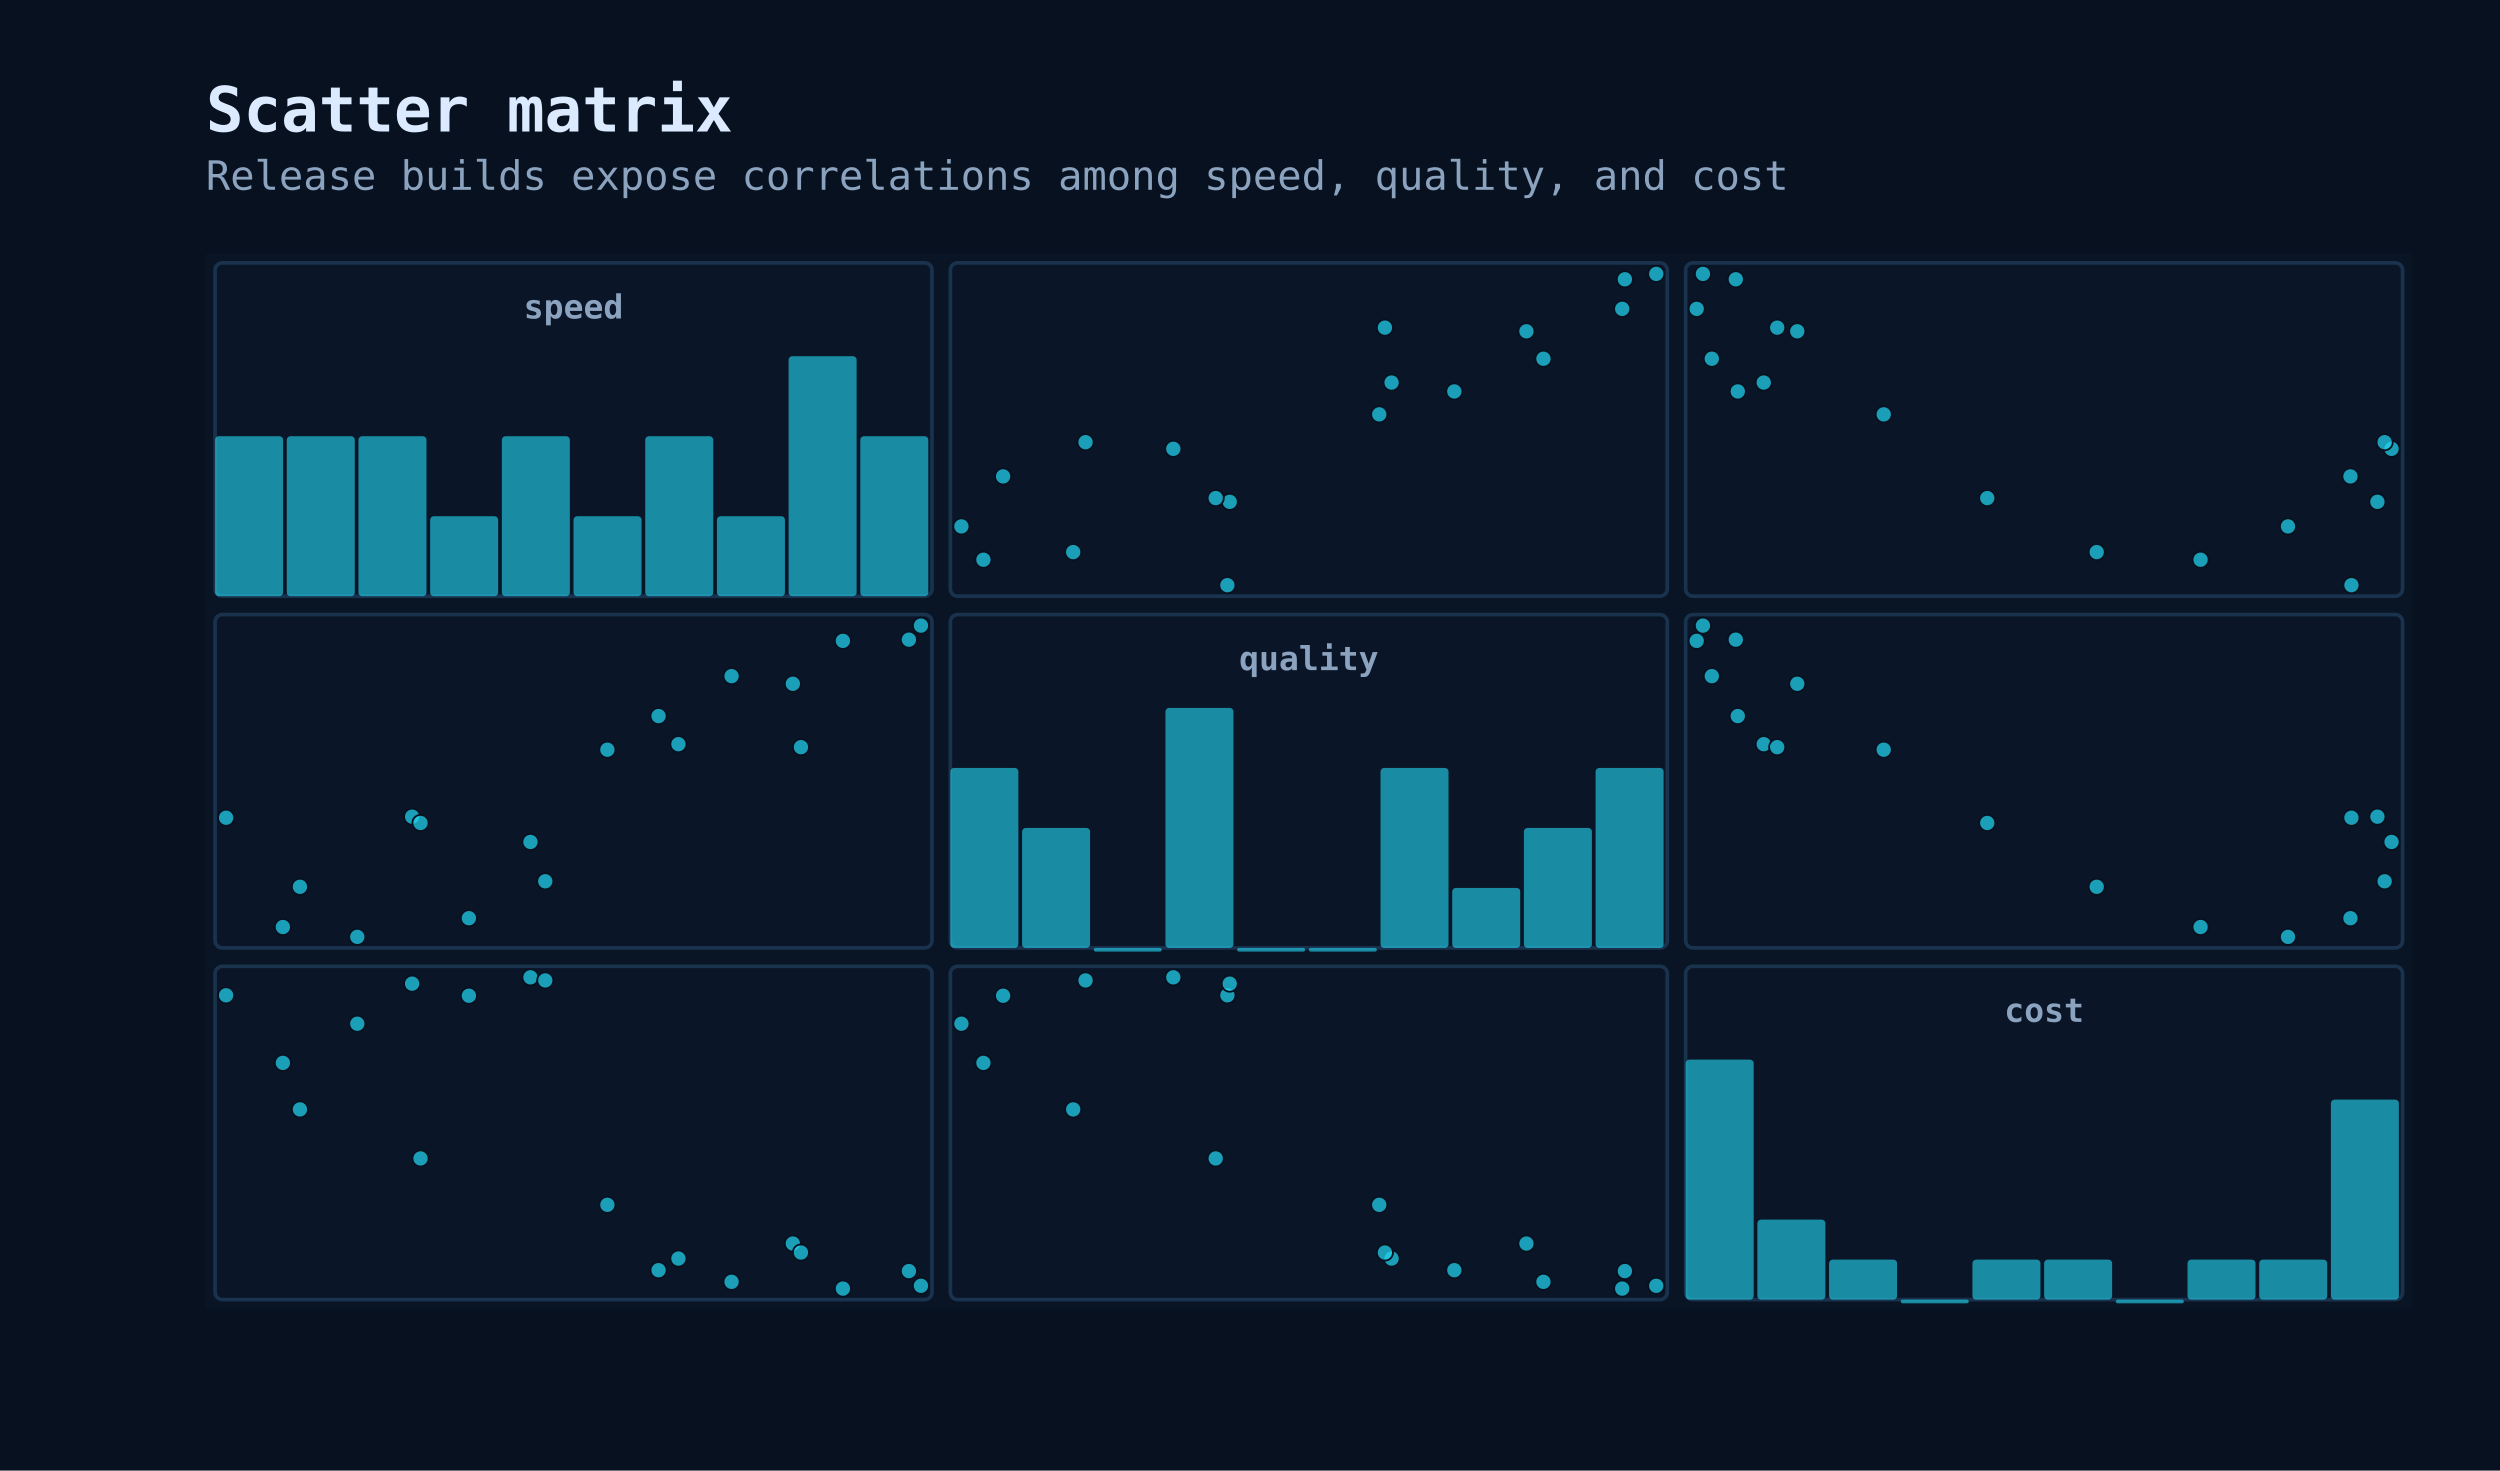
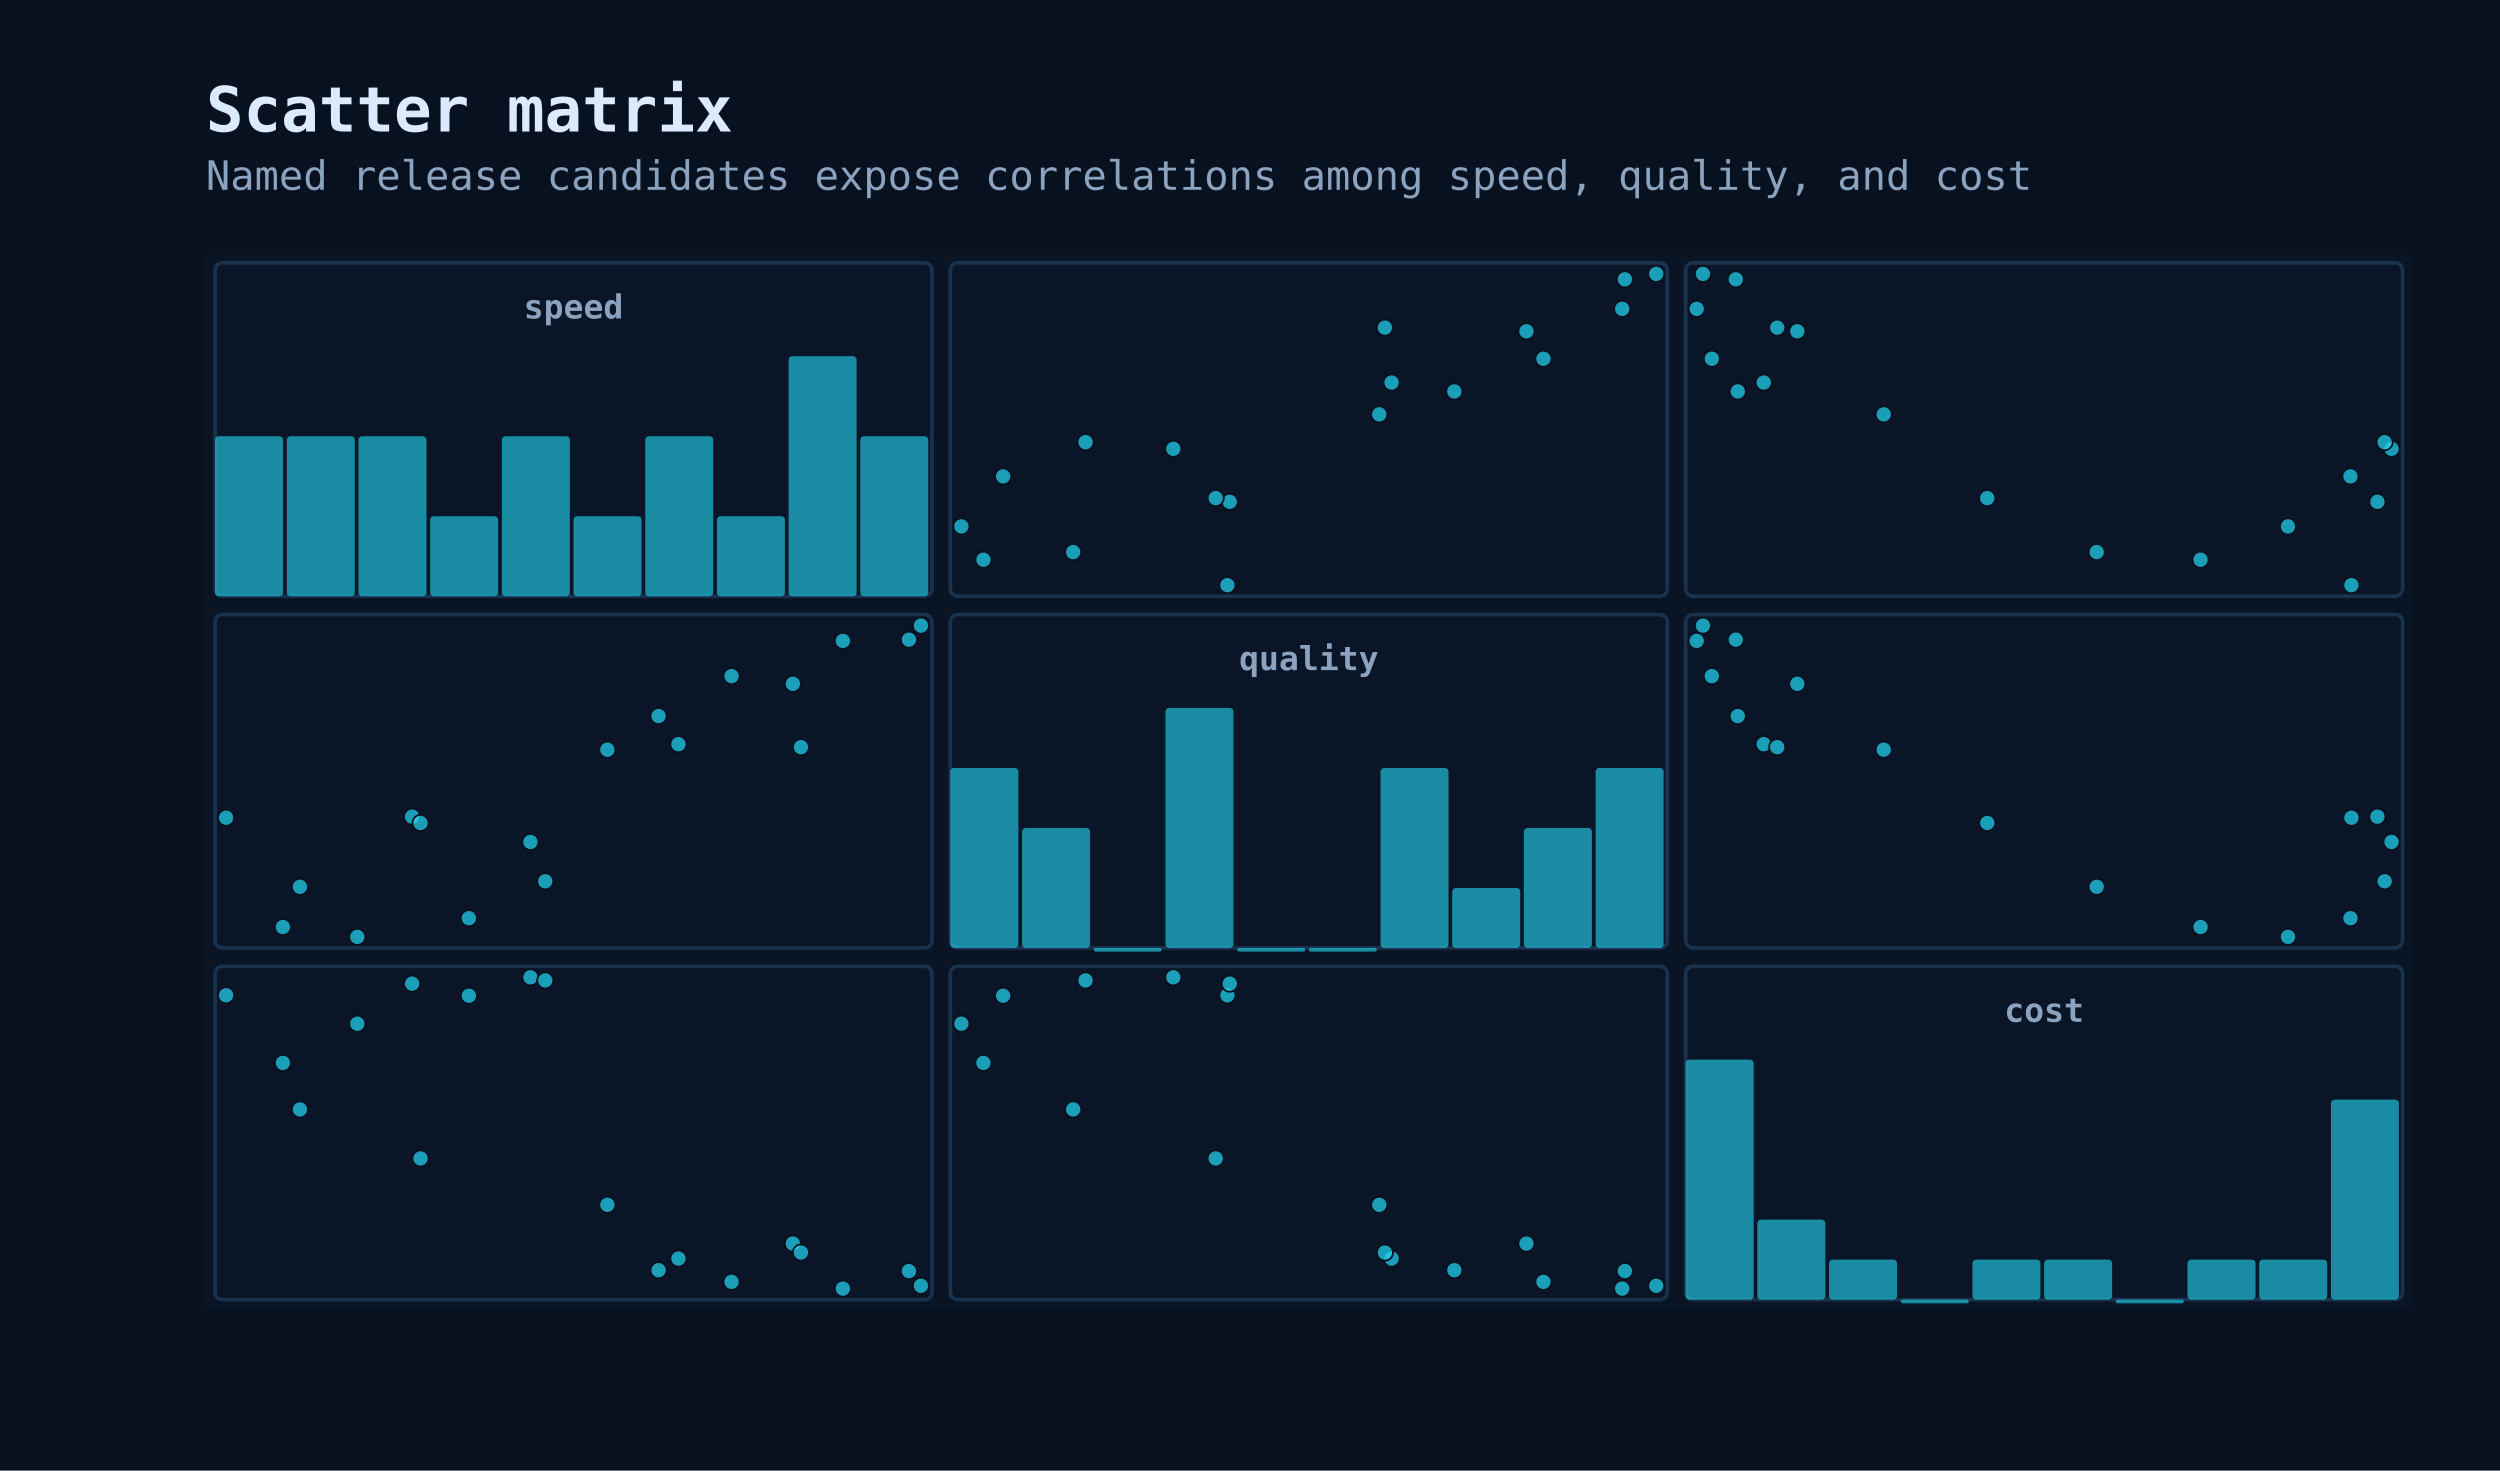
<svg xmlns="http://www.w3.org/2000/svg" width="680" height="400" viewBox="0 0 680 400" role="img" aria-labelledby="title description">
  <defs>
    <clipPath id="clip-1">
      <rect x="56" y="69" width="600" height="287" />
    </clipPath>
  </defs>
  <rect width="100%" height="100%" fill="#07111f" />
  <g data-scene-node="scene:root">
    <rect data-scene-node="chart:panel" x="56" y="69" width="600" height="287" rx="0" fill="#091525" />
    <g data-scene-node="layer-0:group" clip-path="url(#clip-1)">
      <rect data-scene-node="layer-0:matrix-cell:0:0" x="58.5" y="71.5" width="195" height="90.667" rx="2" fill="#0b17288c" stroke="#19324d" stroke-width="1" />
      <rect data-scene-node="layer-0:matrix-cell:0:1" x="258.5" y="71.5" width="195" height="90.667" rx="2" fill="#0b17288c" stroke="#19324d" stroke-width="1" />
      <rect data-scene-node="layer-0:matrix-cell:0:2" x="458.5" y="71.5" width="195" height="90.667" rx="2" fill="#0b17288c" stroke="#19324d" stroke-width="1" />
      <rect data-scene-node="layer-0:matrix-cell:1:0" x="58.5" y="167.167" width="195" height="90.667" rx="2" fill="#0b17288c" stroke="#19324d" stroke-width="1" />
      <rect data-scene-node="layer-0:matrix-cell:1:1" x="258.5" y="167.167" width="195" height="90.667" rx="2" fill="#0b17288c" stroke="#19324d" stroke-width="1" />
      <rect data-scene-node="layer-0:matrix-cell:1:2" x="458.5" y="167.167" width="195" height="90.667" rx="2" fill="#0b17288c" stroke="#19324d" stroke-width="1" />
      <rect data-scene-node="layer-0:matrix-cell:2:0" x="58.5" y="262.833" width="195" height="90.667" rx="2" fill="#0b17288c" stroke="#19324d" stroke-width="1" />
      <rect data-scene-node="layer-0:matrix-cell:2:1" x="258.5" y="262.833" width="195" height="90.667" rx="2" fill="#0b17288c" stroke="#19324d" stroke-width="1" />
      <rect data-scene-node="layer-0:matrix-cell:2:2" x="458.5" y="262.833" width="195" height="90.667" rx="2" fill="#0b17288c" stroke="#19324d" stroke-width="1" />
      <rect data-scene-node="layer-0:matrix-hist:0:0" x="58.5" y="118.647" width="18.5" height="43.52" rx="1" fill="#22d3ee9e" />
      <rect data-scene-node="layer-0:matrix-hist:0:1" x="78" y="118.647" width="18.5" height="43.52" rx="1" fill="#22d3ee9e" />
      <rect data-scene-node="layer-0:matrix-hist:0:2" x="97.5" y="118.647" width="18.5" height="43.52" rx="1" fill="#22d3ee9e" />
      <rect data-scene-node="layer-0:matrix-hist:0:3" x="117" y="140.407" width="18.5" height="21.76" rx="1" fill="#22d3ee9e" />
      <rect data-scene-node="layer-0:matrix-hist:0:4" x="136.5" y="118.647" width="18.5" height="43.52" rx="1" fill="#22d3ee9e" />
      <rect data-scene-node="layer-0:matrix-hist:0:5" x="156" y="140.407" width="18.5" height="21.76" rx="1" fill="#22d3ee9e" />
      <rect data-scene-node="layer-0:matrix-hist:0:6" x="175.5" y="118.647" width="18.5" height="43.52" rx="1" fill="#22d3ee9e" />
      <rect data-scene-node="layer-0:matrix-hist:0:7" x="195" y="140.407" width="18.5" height="21.76" rx="1" fill="#22d3ee9e" />
      <rect data-scene-node="layer-0:matrix-hist:0:8" x="214.5" y="96.887" width="18.5" height="65.28" rx="1" fill="#22d3ee9e" />
      <rect data-scene-node="layer-0:matrix-hist:0:9" x="234" y="118.647" width="18.5" height="43.52" rx="1" fill="#22d3ee9e" />
      <circle data-scene-node="layer-0:matrix-point:0:1:0" cx="333.85" cy="159.167" r="2.2" fill="#22d3eeb8" stroke="#07111f" stroke-width="0.5" />
      <circle data-scene-node="layer-0:matrix-point:0:1:1" cx="334.486" cy="136.5" r="2.2" fill="#22d3eeb8" stroke="#07111f" stroke-width="0.5" />
      <circle data-scene-node="layer-0:matrix-point:0:1:2" cx="319.144" cy="122.082" r="2.2" fill="#22d3eeb8" stroke="#07111f" stroke-width="0.5" />
      <circle data-scene-node="layer-0:matrix-point:0:1:3" cx="295.269" cy="120.276" r="2.2" fill="#22d3eeb8" stroke="#07111f" stroke-width="0.5" />
      <circle data-scene-node="layer-0:matrix-point:0:1:4" cx="272.847" cy="129.581" r="2.2" fill="#22d3eeb8" stroke="#07111f" stroke-width="0.5" />
      <circle data-scene-node="layer-0:matrix-point:0:1:5" cx="261.5" cy="143.181" r="2.2" fill="#22d3eeb8" stroke="#07111f" stroke-width="0.5" />
      <circle data-scene-node="layer-0:matrix-point:0:1:6" cx="267.491" cy="152.247" r="2.2" fill="#22d3eeb8" stroke="#07111f" stroke-width="0.5" />
      <circle data-scene-node="layer-0:matrix-point:0:1:7" cx="291.911" cy="150.168" r="2.2" fill="#22d3eeb8" stroke="#07111f" stroke-width="0.5" />
      <circle data-scene-node="layer-0:matrix-point:0:1:8" cx="330.673" cy="135.478" r="2.2" fill="#22d3eeb8" stroke="#07111f" stroke-width="0.5" />
      <circle data-scene-node="layer-0:matrix-point:0:1:9" cx="375.154" cy="112.709" r="2.2" fill="#22d3eeb8" stroke="#07111f" stroke-width="0.5" />
      <circle data-scene-node="layer-0:matrix-point:0:1:10" cx="415.187" cy="90.111" r="2.2" fill="#22d3eeb8" stroke="#07111f" stroke-width="0.5" />
      <circle data-scene-node="layer-0:matrix-point:0:1:11" cx="441.967" cy="75.966" r="2.2" fill="#22d3eeb8" stroke="#07111f" stroke-width="0.5" />
      <circle data-scene-node="layer-0:matrix-point:0:1:12" cx="450.5" cy="74.5" r="2.2" fill="#22d3eeb8" stroke="#07111f" stroke-width="0.5" />
      <circle data-scene-node="layer-0:matrix-point:0:1:13" cx="441.241" cy="84.01" r="2.2" fill="#22d3eeb8" stroke="#07111f" stroke-width="0.5" />
      <circle data-scene-node="layer-0:matrix-point:0:1:14" cx="419.817" cy="97.575" r="2.2" fill="#22d3eeb8" stroke="#07111f" stroke-width="0.5" />
      <circle data-scene-node="layer-0:matrix-point:0:1:15" cx="395.579" cy="106.472" r="2.2" fill="#22d3eeb8" stroke="#07111f" stroke-width="0.5" />
      <circle data-scene-node="layer-0:matrix-point:0:1:16" cx="378.513" cy="104.052" r="2.2" fill="#22d3eeb8" stroke="#07111f" stroke-width="0.5" />
      <circle data-scene-node="layer-0:matrix-point:0:1:17" cx="376.697" cy="89.122" r="2.2" fill="#22d3eeb8" stroke="#07111f" stroke-width="0.5" />
      <circle data-scene-node="layer-0:matrix-point:0:2:0" cx="639.593" cy="159.167" r="2.2" fill="#22d3eeb8" stroke="#07111f" stroke-width="0.5" />
      <circle data-scene-node="layer-0:matrix-point:0:2:1" cx="646.656" cy="136.5" r="2.2" fill="#22d3eeb8" stroke="#07111f" stroke-width="0.5" />
      <circle data-scene-node="layer-0:matrix-point:0:2:2" cx="650.5" cy="122.082" r="2.2" fill="#22d3eeb8" stroke="#07111f" stroke-width="0.5" />
      <circle data-scene-node="layer-0:matrix-point:0:2:3" cx="648.623" cy="120.276" r="2.2" fill="#22d3eeb8" stroke="#07111f" stroke-width="0.5" />
      <circle data-scene-node="layer-0:matrix-point:0:2:4" cx="639.325" cy="129.581" r="2.2" fill="#22d3eeb8" stroke="#07111f" stroke-width="0.5" />
      <circle data-scene-node="layer-0:matrix-point:0:2:5" cx="622.338" cy="143.181" r="2.2" fill="#22d3eeb8" stroke="#07111f" stroke-width="0.5" />
      <circle data-scene-node="layer-0:matrix-point:0:2:6" cx="598.556" cy="152.247" r="2.2" fill="#22d3eeb8" stroke="#07111f" stroke-width="0.5" />
      <circle data-scene-node="layer-0:matrix-point:0:2:7" cx="570.305" cy="150.168" r="2.2" fill="#22d3eeb8" stroke="#07111f" stroke-width="0.5" />
      <circle data-scene-node="layer-0:matrix-point:0:2:8" cx="540.533" cy="135.478" r="2.2" fill="#22d3eeb8" stroke="#07111f" stroke-width="0.5" />
      <circle data-scene-node="layer-0:matrix-point:0:2:9" cx="512.371" cy="112.709" r="2.2" fill="#22d3eeb8" stroke="#07111f" stroke-width="0.5" />
      <circle data-scene-node="layer-0:matrix-point:0:2:10" cx="488.858" cy="90.111" r="2.2" fill="#22d3eeb8" stroke="#07111f" stroke-width="0.5" />
      <circle data-scene-node="layer-0:matrix-point:0:2:11" cx="472.139" cy="75.966" r="2.2" fill="#22d3eeb8" stroke="#07111f" stroke-width="0.5" />
      <circle data-scene-node="layer-0:matrix-point:0:2:12" cx="463.199" cy="74.5" r="2.2" fill="#22d3eeb8" stroke="#07111f" stroke-width="0.5" />
      <circle data-scene-node="layer-0:matrix-point:0:2:13" cx="461.5" cy="84.01" r="2.2" fill="#22d3eeb8" stroke="#07111f" stroke-width="0.5" />
      <circle data-scene-node="layer-0:matrix-point:0:2:14" cx="465.613" cy="97.575" r="2.2" fill="#22d3eeb8" stroke="#07111f" stroke-width="0.5" />
      <circle data-scene-node="layer-0:matrix-point:0:2:15" cx="472.675" cy="106.472" r="2.2" fill="#22d3eeb8" stroke="#07111f" stroke-width="0.5" />
      <circle data-scene-node="layer-0:matrix-point:0:2:16" cx="479.738" cy="104.052" r="2.2" fill="#22d3eeb8" stroke="#07111f" stroke-width="0.5" />
      <circle data-scene-node="layer-0:matrix-point:0:2:17" cx="483.404" cy="89.122" r="2.2" fill="#22d3eeb8" stroke="#07111f" stroke-width="0.5" />
      <circle data-scene-node="layer-0:matrix-point:1:0:0" cx="61.5" cy="222.423" r="2.2" fill="#22d3eeb8" stroke="#07111f" stroke-width="0.5" />
      <circle data-scene-node="layer-0:matrix-point:1:0:1" cx="112.098" cy="222.138" r="2.2" fill="#22d3eeb8" stroke="#07111f" stroke-width="0.5" />
      <circle data-scene-node="layer-0:matrix-point:1:0:2" cx="144.283" cy="229.01" r="2.2" fill="#22d3eeb8" stroke="#07111f" stroke-width="0.5" />
      <circle data-scene-node="layer-0:matrix-point:1:0:3" cx="148.315" cy="239.706" r="2.2" fill="#22d3eeb8" stroke="#07111f" stroke-width="0.5" />
      <circle data-scene-node="layer-0:matrix-point:1:0:4" cx="127.543" cy="249.75" r="2.2" fill="#22d3eeb8" stroke="#07111f" stroke-width="0.5" />
      <circle data-scene-node="layer-0:matrix-point:1:0:5" cx="97.185" cy="254.833" r="2.2" fill="#22d3eeb8" stroke="#07111f" stroke-width="0.5" />
      <circle data-scene-node="layer-0:matrix-point:1:0:6" cx="76.946" cy="252.149" r="2.2" fill="#22d3eeb8" stroke="#07111f" stroke-width="0.5" />
      <circle data-scene-node="layer-0:matrix-point:1:0:7" cx="81.587" cy="241.21" r="2.2" fill="#22d3eeb8" stroke="#07111f" stroke-width="0.5" />
      <circle data-scene-node="layer-0:matrix-point:1:0:8" cx="114.38" cy="223.846" r="2.2" fill="#22d3eeb8" stroke="#07111f" stroke-width="0.5" />
      <circle data-scene-node="layer-0:matrix-point:1:0:9" cx="165.207" cy="203.919" r="2.2" fill="#22d3eeb8" stroke="#07111f" stroke-width="0.5" />
      <circle data-scene-node="layer-0:matrix-point:1:0:10" cx="215.652" cy="185.986" r="2.2" fill="#22d3eeb8" stroke="#07111f" stroke-width="0.5" />
      <circle data-scene-node="layer-0:matrix-point:1:0:11" cx="247.228" cy="173.989" r="2.2" fill="#22d3eeb8" stroke="#07111f" stroke-width="0.5" />
      <circle data-scene-node="layer-0:matrix-point:1:0:12" cx="250.5" cy="170.167" r="2.2" fill="#22d3eeb8" stroke="#07111f" stroke-width="0.5" />
      <circle data-scene-node="layer-0:matrix-point:1:0:13" cx="229.272" cy="174.315" r="2.2" fill="#22d3eeb8" stroke="#07111f" stroke-width="0.5" />
      <circle data-scene-node="layer-0:matrix-point:1:0:14" cx="198.989" cy="183.912" r="2.2" fill="#22d3eeb8" stroke="#07111f" stroke-width="0.5" />
      <circle data-scene-node="layer-0:matrix-point:1:0:15" cx="179.13" cy="194.77" r="2.2" fill="#22d3eeb8" stroke="#07111f" stroke-width="0.5" />
      <circle data-scene-node="layer-0:matrix-point:1:0:16" cx="184.533" cy="202.415" r="2.2" fill="#22d3eeb8" stroke="#07111f" stroke-width="0.5" />
      <circle data-scene-node="layer-0:matrix-point:1:0:17" cx="217.859" cy="203.228" r="2.2" fill="#22d3eeb8" stroke="#07111f" stroke-width="0.5" />
      <rect data-scene-node="layer-0:matrix-hist:1:0" x="258.5" y="208.873" width="18.5" height="48.96" rx="1" fill="#22d3ee9e" />
      <rect data-scene-node="layer-0:matrix-hist:1:1" x="278" y="225.193" width="18.5" height="32.64" rx="1" fill="#22d3ee9e" />
      <rect data-scene-node="layer-0:matrix-hist:1:2" x="297.5" y="257.833" width="18.5" height="1" rx="0.5" fill="#22d3ee9e" />
      <rect data-scene-node="layer-0:matrix-hist:1:3" x="317" y="192.553" width="18.5" height="65.28" rx="1" fill="#22d3ee9e" />
      <rect data-scene-node="layer-0:matrix-hist:1:4" x="336.5" y="257.833" width="18.5" height="1" rx="0.5" fill="#22d3ee9e" />
      <rect data-scene-node="layer-0:matrix-hist:1:5" x="356" y="257.833" width="18.5" height="1" rx="0.5" fill="#22d3ee9e" />
      <rect data-scene-node="layer-0:matrix-hist:1:6" x="375.5" y="208.873" width="18.5" height="48.96" rx="1" fill="#22d3ee9e" />
      <rect data-scene-node="layer-0:matrix-hist:1:7" x="395" y="241.513" width="18.5" height="16.32" rx="1" fill="#22d3ee9e" />
      <rect data-scene-node="layer-0:matrix-hist:1:8" x="414.5" y="225.193" width="18.5" height="32.64" rx="1" fill="#22d3ee9e" />
      <rect data-scene-node="layer-0:matrix-hist:1:9" x="434" y="208.873" width="18.5" height="48.96" rx="1" fill="#22d3ee9e" />
      <circle data-scene-node="layer-0:matrix-point:1:2:0" cx="639.593" cy="222.423" r="2.2" fill="#22d3eeb8" stroke="#07111f" stroke-width="0.5" />
      <circle data-scene-node="layer-0:matrix-point:1:2:1" cx="646.656" cy="222.138" r="2.2" fill="#22d3eeb8" stroke="#07111f" stroke-width="0.5" />
      <circle data-scene-node="layer-0:matrix-point:1:2:2" cx="650.5" cy="229.01" r="2.2" fill="#22d3eeb8" stroke="#07111f" stroke-width="0.5" />
      <circle data-scene-node="layer-0:matrix-point:1:2:3" cx="648.623" cy="239.706" r="2.2" fill="#22d3eeb8" stroke="#07111f" stroke-width="0.5" />
      <circle data-scene-node="layer-0:matrix-point:1:2:4" cx="639.325" cy="249.75" r="2.2" fill="#22d3eeb8" stroke="#07111f" stroke-width="0.5" />
      <circle data-scene-node="layer-0:matrix-point:1:2:5" cx="622.338" cy="254.833" r="2.2" fill="#22d3eeb8" stroke="#07111f" stroke-width="0.5" />
      <circle data-scene-node="layer-0:matrix-point:1:2:6" cx="598.556" cy="252.149" r="2.2" fill="#22d3eeb8" stroke="#07111f" stroke-width="0.5" />
      <circle data-scene-node="layer-0:matrix-point:1:2:7" cx="570.305" cy="241.21" r="2.2" fill="#22d3eeb8" stroke="#07111f" stroke-width="0.5" />
      <circle data-scene-node="layer-0:matrix-point:1:2:8" cx="540.533" cy="223.846" r="2.2" fill="#22d3eeb8" stroke="#07111f" stroke-width="0.5" />
      <circle data-scene-node="layer-0:matrix-point:1:2:9" cx="512.371" cy="203.919" r="2.2" fill="#22d3eeb8" stroke="#07111f" stroke-width="0.5" />
      <circle data-scene-node="layer-0:matrix-point:1:2:10" cx="488.858" cy="185.986" r="2.2" fill="#22d3eeb8" stroke="#07111f" stroke-width="0.5" />
      <circle data-scene-node="layer-0:matrix-point:1:2:11" cx="472.139" cy="173.989" r="2.2" fill="#22d3eeb8" stroke="#07111f" stroke-width="0.5" />
      <circle data-scene-node="layer-0:matrix-point:1:2:12" cx="463.199" cy="170.167" r="2.2" fill="#22d3eeb8" stroke="#07111f" stroke-width="0.5" />
      <circle data-scene-node="layer-0:matrix-point:1:2:13" cx="461.5" cy="174.315" r="2.2" fill="#22d3eeb8" stroke="#07111f" stroke-width="0.5" />
      <circle data-scene-node="layer-0:matrix-point:1:2:14" cx="465.613" cy="183.912" r="2.2" fill="#22d3eeb8" stroke="#07111f" stroke-width="0.5" />
      <circle data-scene-node="layer-0:matrix-point:1:2:15" cx="472.675" cy="194.77" r="2.2" fill="#22d3eeb8" stroke="#07111f" stroke-width="0.5" />
      <circle data-scene-node="layer-0:matrix-point:1:2:16" cx="479.738" cy="202.415" r="2.2" fill="#22d3eeb8" stroke="#07111f" stroke-width="0.5" />
      <circle data-scene-node="layer-0:matrix-point:1:2:17" cx="483.404" cy="203.228" r="2.2" fill="#22d3eeb8" stroke="#07111f" stroke-width="0.5" />
      <circle data-scene-node="layer-0:matrix-point:2:0:0" cx="61.5" cy="270.719" r="2.2" fill="#22d3eeb8" stroke="#07111f" stroke-width="0.5" />
      <circle data-scene-node="layer-0:matrix-point:2:0:1" cx="112.098" cy="267.556" r="2.2" fill="#22d3eeb8" stroke="#07111f" stroke-width="0.5" />
      <circle data-scene-node="layer-0:matrix-point:2:0:2" cx="144.283" cy="265.833" r="2.2" fill="#22d3eeb8" stroke="#07111f" stroke-width="0.5" />
      <circle data-scene-node="layer-0:matrix-point:2:0:3" cx="148.315" cy="266.674" r="2.2" fill="#22d3eeb8" stroke="#07111f" stroke-width="0.5" />
      <circle data-scene-node="layer-0:matrix-point:2:0:4" cx="127.543" cy="270.84" r="2.2" fill="#22d3eeb8" stroke="#07111f" stroke-width="0.5" />
      <circle data-scene-node="layer-0:matrix-point:2:0:5" cx="97.185" cy="278.449" r="2.2" fill="#22d3eeb8" stroke="#07111f" stroke-width="0.5" />
      <circle data-scene-node="layer-0:matrix-point:2:0:6" cx="76.946" cy="289.103" r="2.2" fill="#22d3eeb8" stroke="#07111f" stroke-width="0.5" />
      <circle data-scene-node="layer-0:matrix-point:2:0:7" cx="81.587" cy="301.759" r="2.2" fill="#22d3eeb8" stroke="#07111f" stroke-width="0.5" />
      <circle data-scene-node="layer-0:matrix-point:2:0:8" cx="114.38" cy="315.095" r="2.2" fill="#22d3eeb8" stroke="#07111f" stroke-width="0.5" />
      <circle data-scene-node="layer-0:matrix-point:2:0:9" cx="165.207" cy="327.711" r="2.2" fill="#22d3eeb8" stroke="#07111f" stroke-width="0.5" />
      <circle data-scene-node="layer-0:matrix-point:2:0:10" cx="215.652" cy="338.245" r="2.2" fill="#22d3eeb8" stroke="#07111f" stroke-width="0.5" />
      <circle data-scene-node="layer-0:matrix-point:2:0:11" cx="247.228" cy="345.734" r="2.2" fill="#22d3eeb8" stroke="#07111f" stroke-width="0.5" />
      <circle data-scene-node="layer-0:matrix-point:2:0:12" cx="250.5" cy="349.739" r="2.2" fill="#22d3eeb8" stroke="#07111f" stroke-width="0.5" />
      <circle data-scene-node="layer-0:matrix-point:2:0:13" cx="229.272" cy="350.5" r="2.2" fill="#22d3eeb8" stroke="#07111f" stroke-width="0.5" />
      <circle data-scene-node="layer-0:matrix-point:2:0:14" cx="198.989" cy="348.658" r="2.2" fill="#22d3eeb8" stroke="#07111f" stroke-width="0.5" />
      <circle data-scene-node="layer-0:matrix-point:2:0:15" cx="179.13" cy="345.494" r="2.2" fill="#22d3eeb8" stroke="#07111f" stroke-width="0.5" />
      <circle data-scene-node="layer-0:matrix-point:2:0:16" cx="184.533" cy="342.33" r="2.2" fill="#22d3eeb8" stroke="#07111f" stroke-width="0.5" />
      <circle data-scene-node="layer-0:matrix-point:2:0:17" cx="217.859" cy="340.688" r="2.2" fill="#22d3eeb8" stroke="#07111f" stroke-width="0.5" />
      <circle data-scene-node="layer-0:matrix-point:2:1:0" cx="333.85" cy="270.719" r="2.2" fill="#22d3eeb8" stroke="#07111f" stroke-width="0.5" />
      <circle data-scene-node="layer-0:matrix-point:2:1:1" cx="334.486" cy="267.556" r="2.2" fill="#22d3eeb8" stroke="#07111f" stroke-width="0.5" />
      <circle data-scene-node="layer-0:matrix-point:2:1:2" cx="319.144" cy="265.833" r="2.2" fill="#22d3eeb8" stroke="#07111f" stroke-width="0.5" />
      <circle data-scene-node="layer-0:matrix-point:2:1:3" cx="295.269" cy="266.674" r="2.2" fill="#22d3eeb8" stroke="#07111f" stroke-width="0.5" />
      <circle data-scene-node="layer-0:matrix-point:2:1:4" cx="272.847" cy="270.84" r="2.2" fill="#22d3eeb8" stroke="#07111f" stroke-width="0.5" />
      <circle data-scene-node="layer-0:matrix-point:2:1:5" cx="261.5" cy="278.449" r="2.2" fill="#22d3eeb8" stroke="#07111f" stroke-width="0.5" />
      <circle data-scene-node="layer-0:matrix-point:2:1:6" cx="267.491" cy="289.103" r="2.2" fill="#22d3eeb8" stroke="#07111f" stroke-width="0.5" />
      <circle data-scene-node="layer-0:matrix-point:2:1:7" cx="291.911" cy="301.759" r="2.2" fill="#22d3eeb8" stroke="#07111f" stroke-width="0.5" />
      <circle data-scene-node="layer-0:matrix-point:2:1:8" cx="330.673" cy="315.095" r="2.2" fill="#22d3eeb8" stroke="#07111f" stroke-width="0.5" />
      <circle data-scene-node="layer-0:matrix-point:2:1:9" cx="375.154" cy="327.711" r="2.2" fill="#22d3eeb8" stroke="#07111f" stroke-width="0.5" />
      <circle data-scene-node="layer-0:matrix-point:2:1:10" cx="415.187" cy="338.245" r="2.2" fill="#22d3eeb8" stroke="#07111f" stroke-width="0.5" />
      <circle data-scene-node="layer-0:matrix-point:2:1:11" cx="441.967" cy="345.734" r="2.2" fill="#22d3eeb8" stroke="#07111f" stroke-width="0.5" />
      <circle data-scene-node="layer-0:matrix-point:2:1:12" cx="450.5" cy="349.739" r="2.2" fill="#22d3eeb8" stroke="#07111f" stroke-width="0.5" />
      <circle data-scene-node="layer-0:matrix-point:2:1:13" cx="441.241" cy="350.5" r="2.2" fill="#22d3eeb8" stroke="#07111f" stroke-width="0.5" />
      <circle data-scene-node="layer-0:matrix-point:2:1:14" cx="419.817" cy="348.658" r="2.2" fill="#22d3eeb8" stroke="#07111f" stroke-width="0.5" />
      <circle data-scene-node="layer-0:matrix-point:2:1:15" cx="395.579" cy="345.494" r="2.2" fill="#22d3eeb8" stroke="#07111f" stroke-width="0.5" />
      <circle data-scene-node="layer-0:matrix-point:2:1:16" cx="378.513" cy="342.33" r="2.2" fill="#22d3eeb8" stroke="#07111f" stroke-width="0.5" />
      <circle data-scene-node="layer-0:matrix-point:2:1:17" cx="376.697" cy="340.688" r="2.2" fill="#22d3eeb8" stroke="#07111f" stroke-width="0.5" />
      <rect data-scene-node="layer-0:matrix-hist:2:0" x="458.5" y="288.22" width="18.5" height="65.28" rx="1" fill="#22d3ee9e" />
      <rect data-scene-node="layer-0:matrix-hist:2:1" x="478" y="331.74" width="18.5" height="21.76" rx="1" fill="#22d3ee9e" />
      <rect data-scene-node="layer-0:matrix-hist:2:2" x="497.5" y="342.62" width="18.5" height="10.88" rx="1" fill="#22d3ee9e" />
      <rect data-scene-node="layer-0:matrix-hist:2:3" x="517" y="353.5" width="18.5" height="1" rx="0.5" fill="#22d3ee9e" />
      <rect data-scene-node="layer-0:matrix-hist:2:4" x="536.5" y="342.62" width="18.5" height="10.88" rx="1" fill="#22d3ee9e" />
      <rect data-scene-node="layer-0:matrix-hist:2:5" x="556" y="342.62" width="18.5" height="10.88" rx="1" fill="#22d3ee9e" />
      <rect data-scene-node="layer-0:matrix-hist:2:6" x="575.5" y="353.5" width="18.5" height="1" rx="0.5" fill="#22d3ee9e" />
      <rect data-scene-node="layer-0:matrix-hist:2:7" x="595" y="342.62" width="18.5" height="10.88" rx="1" fill="#22d3ee9e" />
      <rect data-scene-node="layer-0:matrix-hist:2:8" x="614.5" y="342.62" width="18.5" height="10.88" rx="1" fill="#22d3ee9e" />
      <rect data-scene-node="layer-0:matrix-hist:2:9" x="634" y="299.1" width="18.5" height="54.4" rx="1" fill="#22d3ee9e" />
      <text data-scene-node="layer-0:matrix-label:0" x="156" y="83.5" fill="#8ba3bf" font-family="&quot;JetBrains Mono&quot;, &quot;SFMono-Regular&quot;, Consolas, monospace" font-size="9" font-weight="700" text-anchor="middle" dominant-baseline="central">speed</text>
      <text data-scene-node="layer-0:matrix-label:1" x="356" y="179.167" fill="#8ba3bf" font-family="&quot;JetBrains Mono&quot;, &quot;SFMono-Regular&quot;, Consolas, monospace" font-size="9" font-weight="700" text-anchor="middle" dominant-baseline="central">quality</text>
      <text data-scene-node="layer-0:matrix-label:2" x="556" y="274.833" fill="#8ba3bf" font-family="&quot;JetBrains Mono&quot;, &quot;SFMono-Regular&quot;, Consolas, monospace" font-size="9" font-weight="700" text-anchor="middle" dominant-baseline="central">cost</text>
    </g>
    <text data-scene-node="chart:title" x="56" y="24" fill="#dbeafe" font-family="&quot;JetBrains Mono&quot;, &quot;SFMono-Regular&quot;, Consolas, monospace" font-size="17" font-weight="600" text-anchor="start" dominant-baseline="text-before-edge">Scatter matrix</text>
-     <text data-scene-node="chart:subtitle" x="56" y="44" fill="#8ba3bf" font-family="&quot;JetBrains Mono&quot;, &quot;SFMono-Regular&quot;, Consolas, monospace" font-size="11" font-weight="400" text-anchor="start" dominant-baseline="text-before-edge">Release builds expose correlations among speed, quality, and cost</text>
+     <text data-scene-node="chart:subtitle" x="56" y="44" fill="#8ba3bf" font-family="&quot;JetBrains Mono&quot;, &quot;SFMono-Regular&quot;, Consolas, monospace" font-size="11" font-weight="400" text-anchor="start" dominant-baseline="text-before-edge">Named release candidates expose correlations among speed, quality, and cost</text>
  </g>
</svg>
